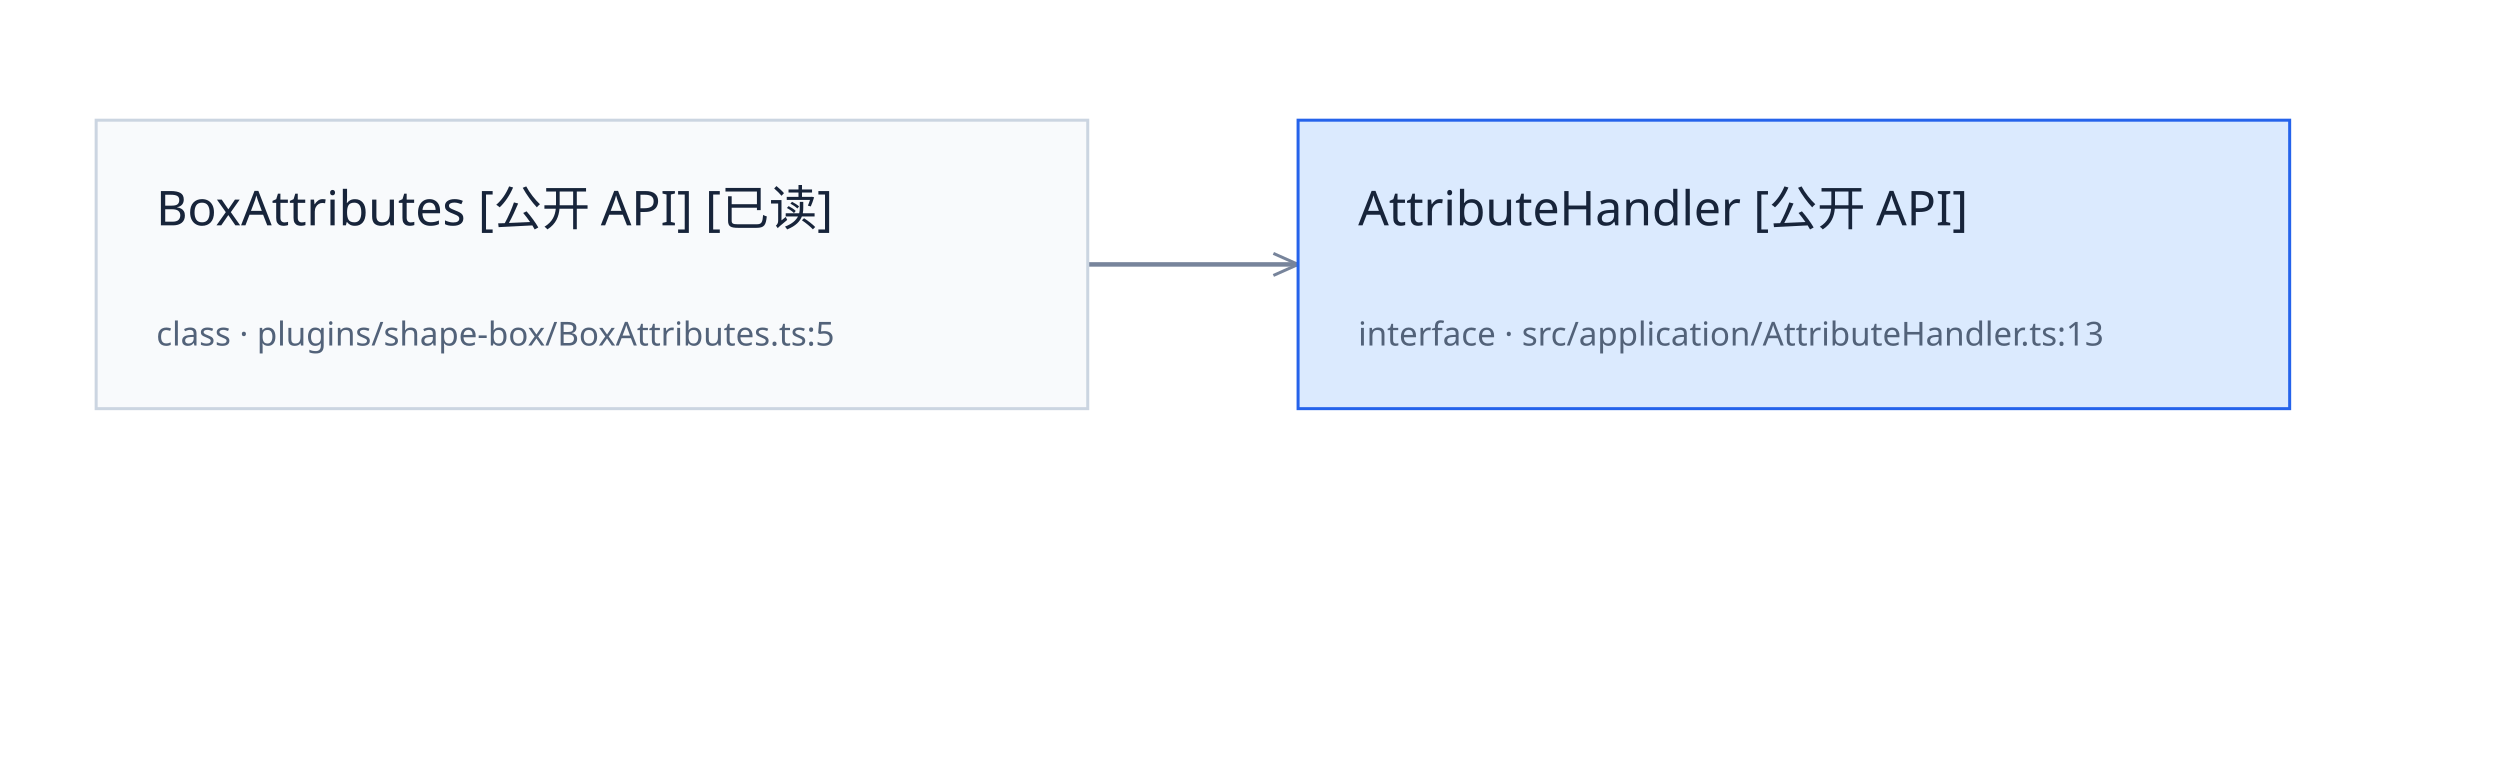
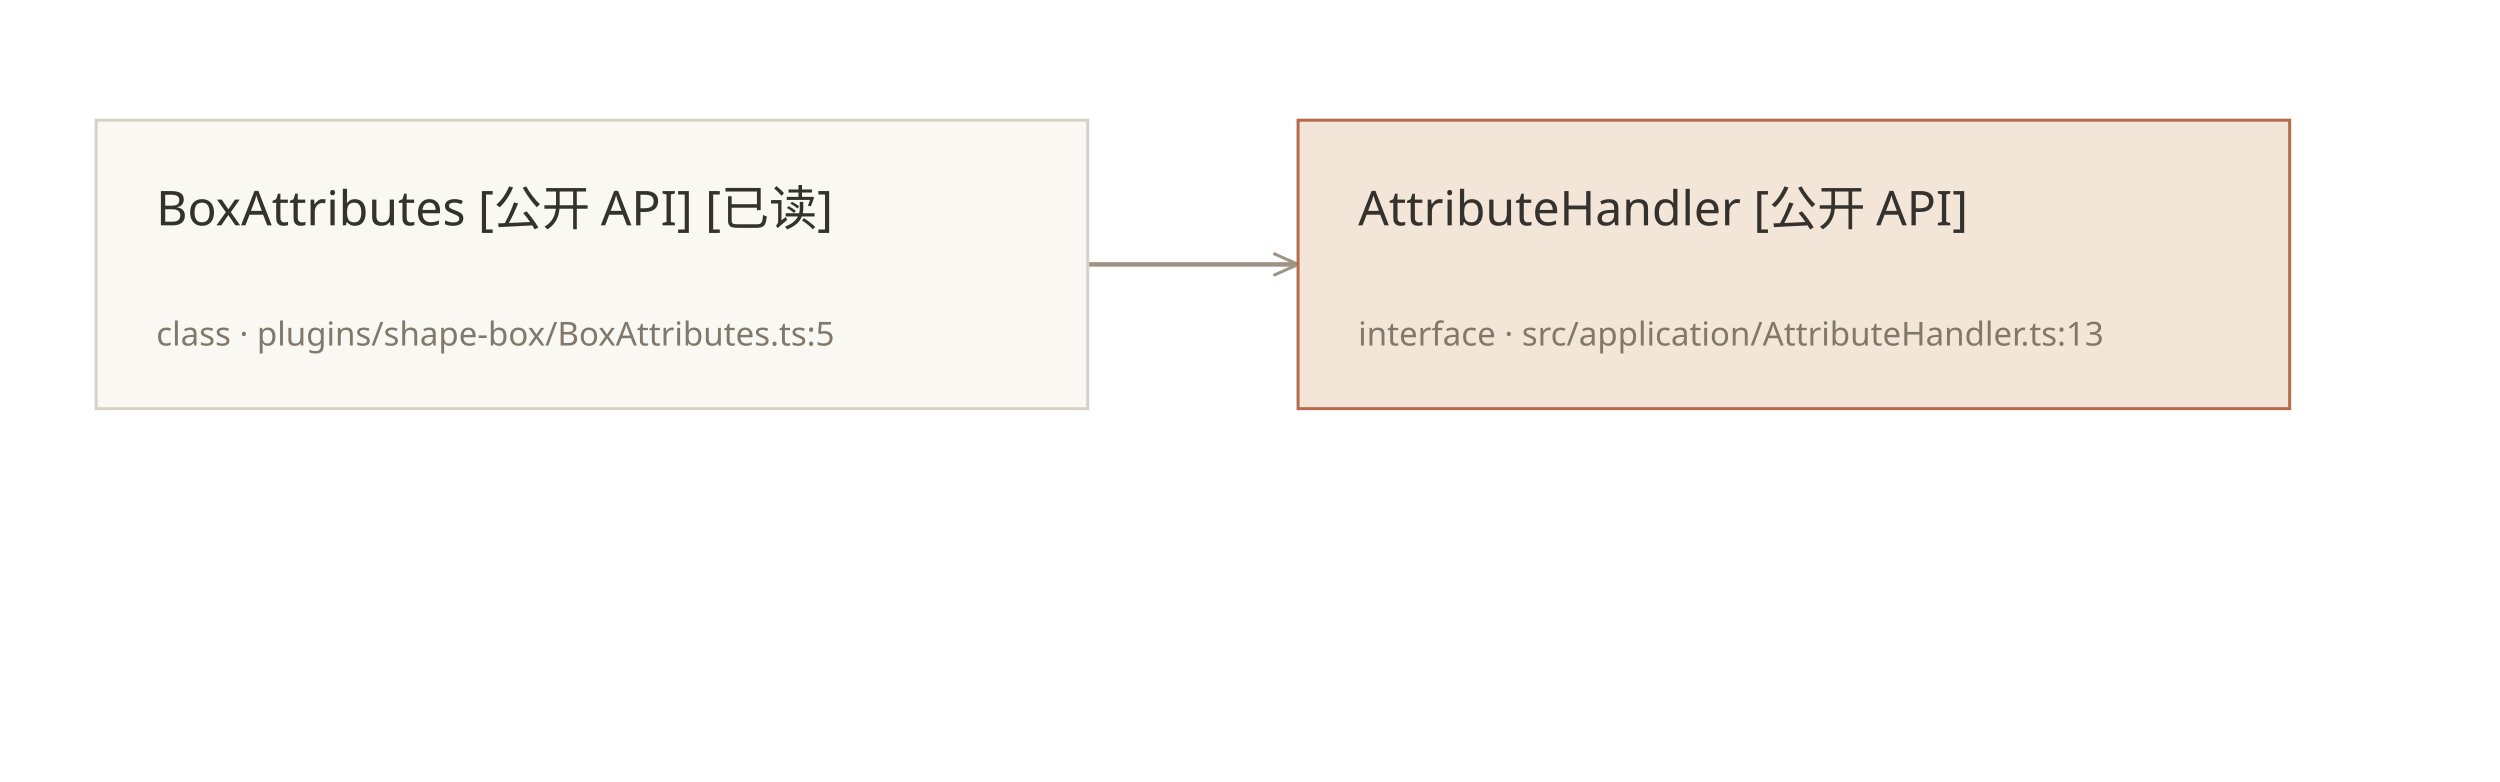
<svg xmlns="http://www.w3.org/2000/svg" viewBox="0 0 832 260" width="832" height="260">
-   <line data-relation-id="relation:plugins/shape-box/BoxAttributes.ts:implements:260" id="edge-0-1" x1="362" y1="88" x2="432" y2="88" stroke="#77849b" stroke-width="1.5" />
-   <line id="edge-0-arrow-0" x1="432" y1="88" x2="423.782" y2="91.67" stroke="#77849b" />
-   <line id="edge-0-arrow-1" x1="432" y1="88" x2="423.782" y2="84.33" stroke="#77849b" />
+   <line data-relation-id="relation:plugins/shape-box/BoxAttributes.ts:implements:260" id="edge-0-1" x1="362" y1="88" x2="432" y2="88" stroke="#9d9384" stroke-width="1.5" />
+   <line id="edge-0-arrow-0" x1="432" y1="88" x2="423.782" y2="91.67" stroke="#9d9384" />
+   <line id="edge-0-arrow-1" x1="432" y1="88" x2="423.782" y2="84.33" stroke="#9d9384" />
  <g data-node-id="symbol:plugins/shape-box/BoxAttributes.ts:class:222" role="button" tabindex="0" aria-label="BoxAttributes [公开 API] [已读]" id="atlas-node-0" data-kind="box">
-     <rect id="atlas-node-0-rect" x="32" y="40" width="330" height="96" fill="#f8fafc" stroke="#cbd5e1" />
-     <text font-family="system-ui, sans-serif" font-size="16" id="atlas-node-0-label" x="52" y="75" fill="#17243a">BoxAttributes [公开 API] [已读]</text>
+     <rect id="atlas-node-0-rect" x="32" y="40" width="330" height="96" fill="#faf8f2" stroke="#d7d1c5" />
+     <text font-family="system-ui, sans-serif" font-size="16" id="atlas-node-0-label" x="52" y="75" fill="#35322d">BoxAttributes [公开 API] [已读]</text>
  </g>
-   <text font-family="system-ui, sans-serif" font-size="11" pointer-events="none" id="atlas-note-0" x="52" y="115" fill="#526279">class · plugins/shape-box/BoxAttributes.ts:5</text>
+   <text font-family="system-ui, sans-serif" font-size="11" pointer-events="none" id="atlas-note-0" x="52" y="115" fill="#81786c">class · plugins/shape-box/BoxAttributes.ts:5</text>
  <g data-node-id="symbol:src/application/AttributeHandler.ts:interface:415" role="button" tabindex="0" aria-label="AttributeHandler [公开 API]" id="atlas-node-1" data-kind="box">
-     <rect id="atlas-node-1-rect" x="432" y="40" width="330" height="96" fill="#dbeafe" stroke="#2563eb" />
-     <text font-family="system-ui, sans-serif" font-size="16" id="atlas-node-1-label" x="452" y="75" fill="#17243a">AttributeHandler [公开 API]</text>
+     <rect id="atlas-node-1-rect" x="432" y="40" width="330" height="96" fill="#f4e5d9" stroke="#b66c4c" />
+     <text font-family="system-ui, sans-serif" font-size="16" id="atlas-node-1-label" x="452" y="75" fill="#35322d">AttributeHandler [公开 API]</text>
  </g>
-   <text font-family="system-ui, sans-serif" font-size="11" pointer-events="none" id="atlas-note-1" x="452" y="115" fill="#526279">interface · src/application/AttributeHandler.ts:13</text>
+   <text font-family="system-ui, sans-serif" font-size="11" pointer-events="none" id="atlas-note-1" x="452" y="115" fill="#81786c">interface · src/application/AttributeHandler.ts:13</text>
</svg>
